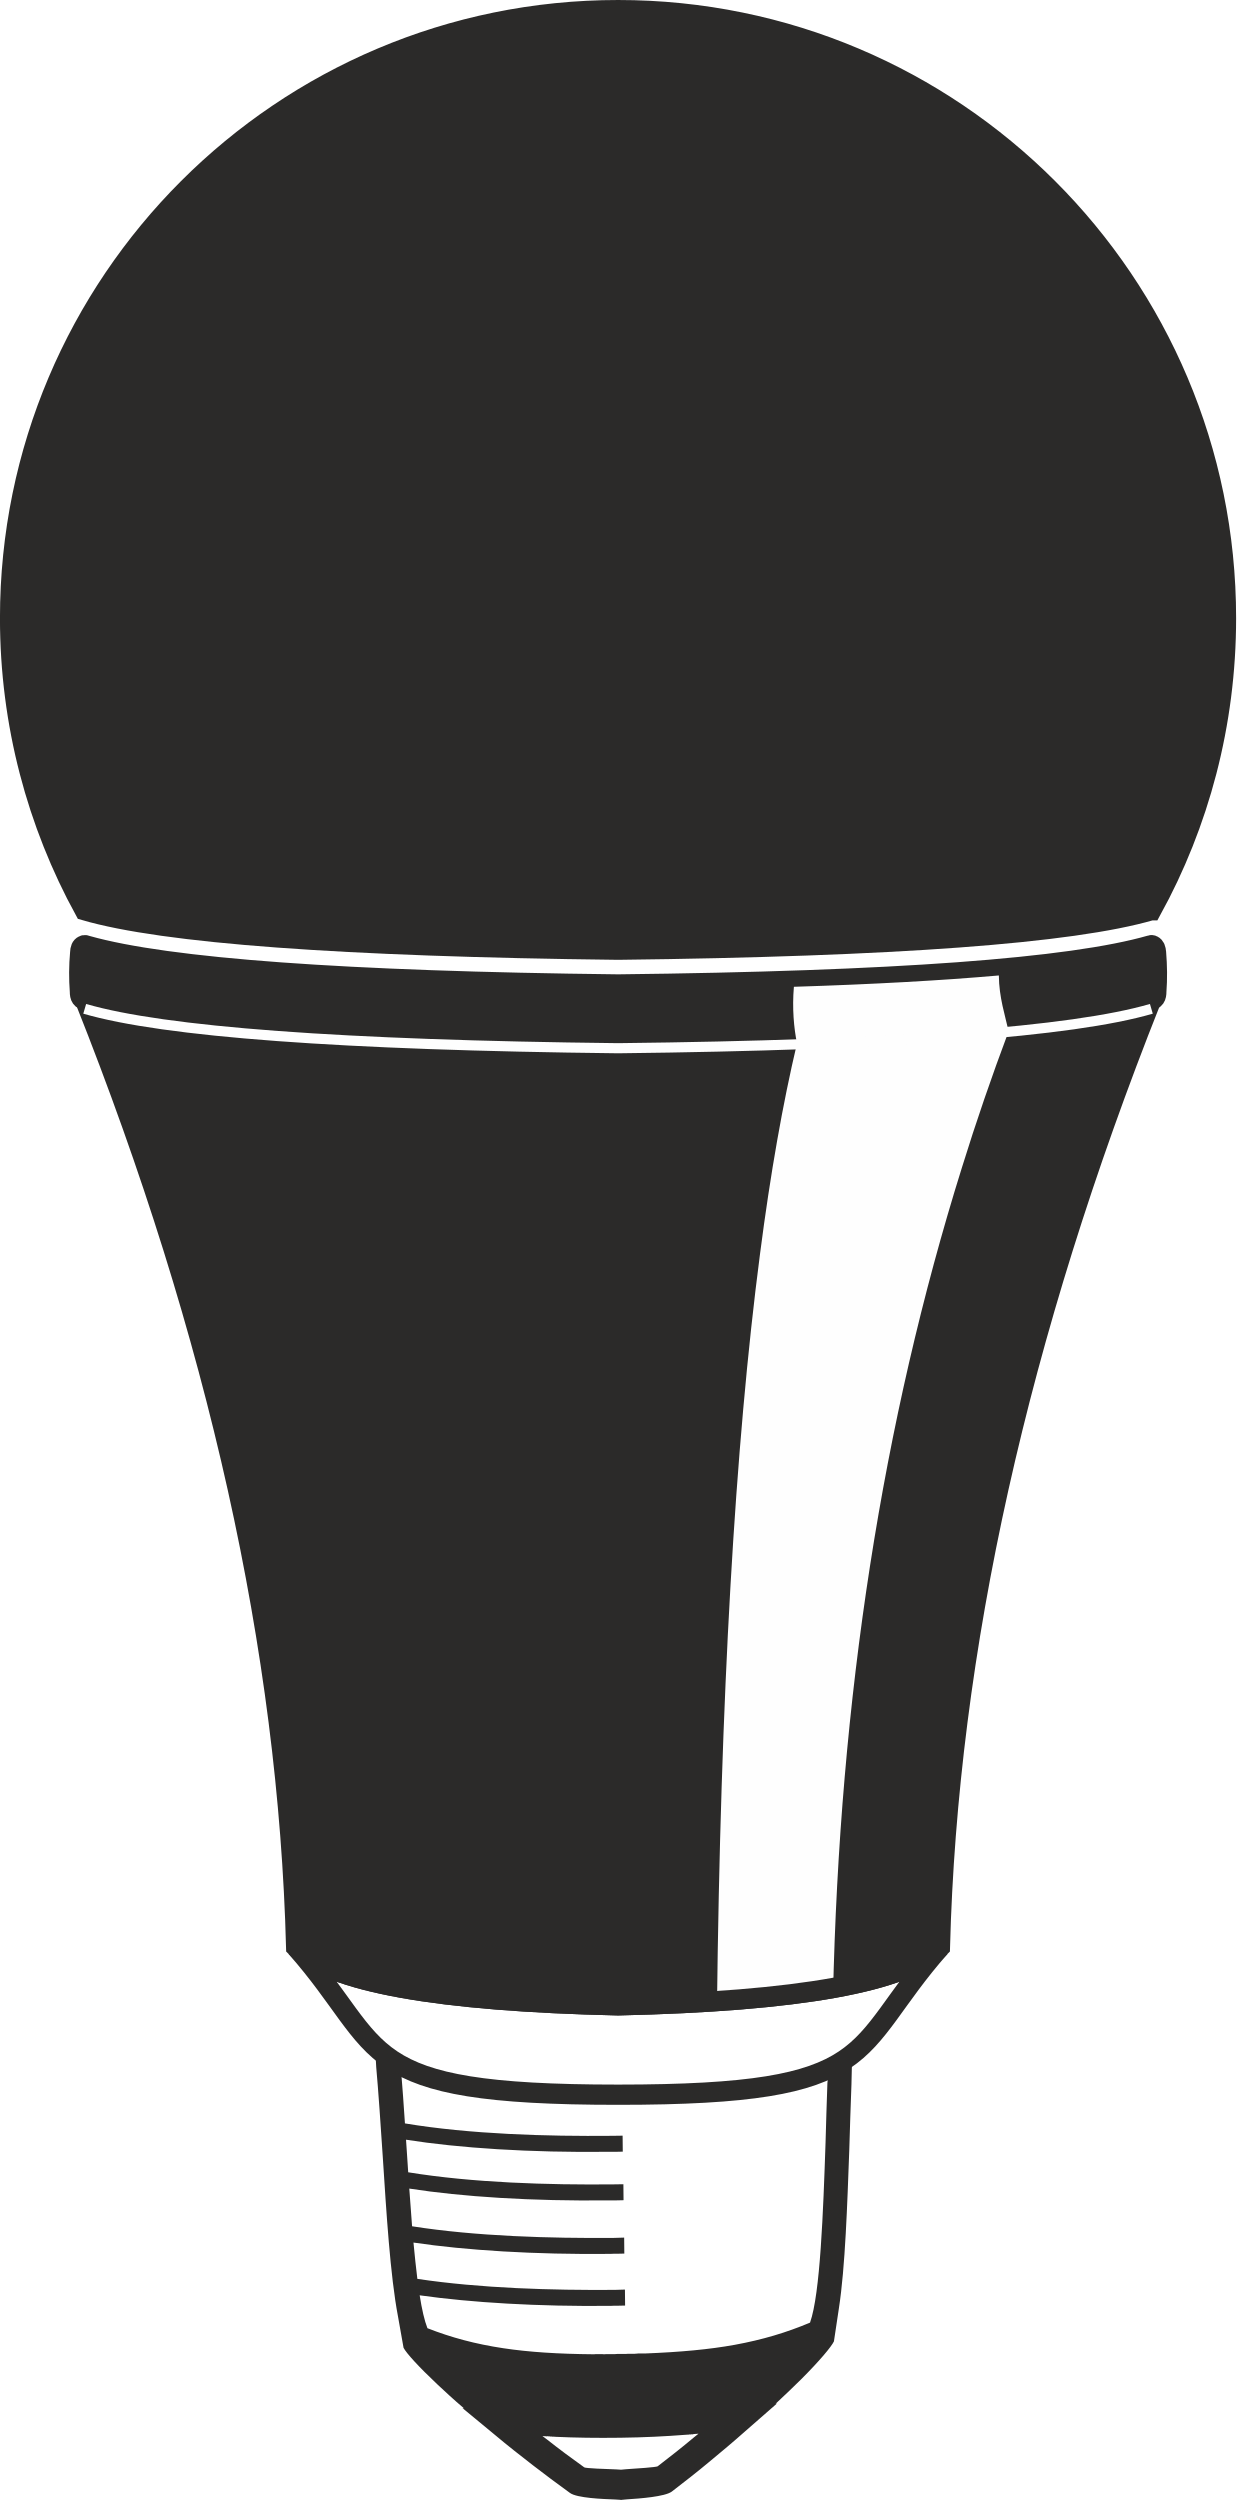
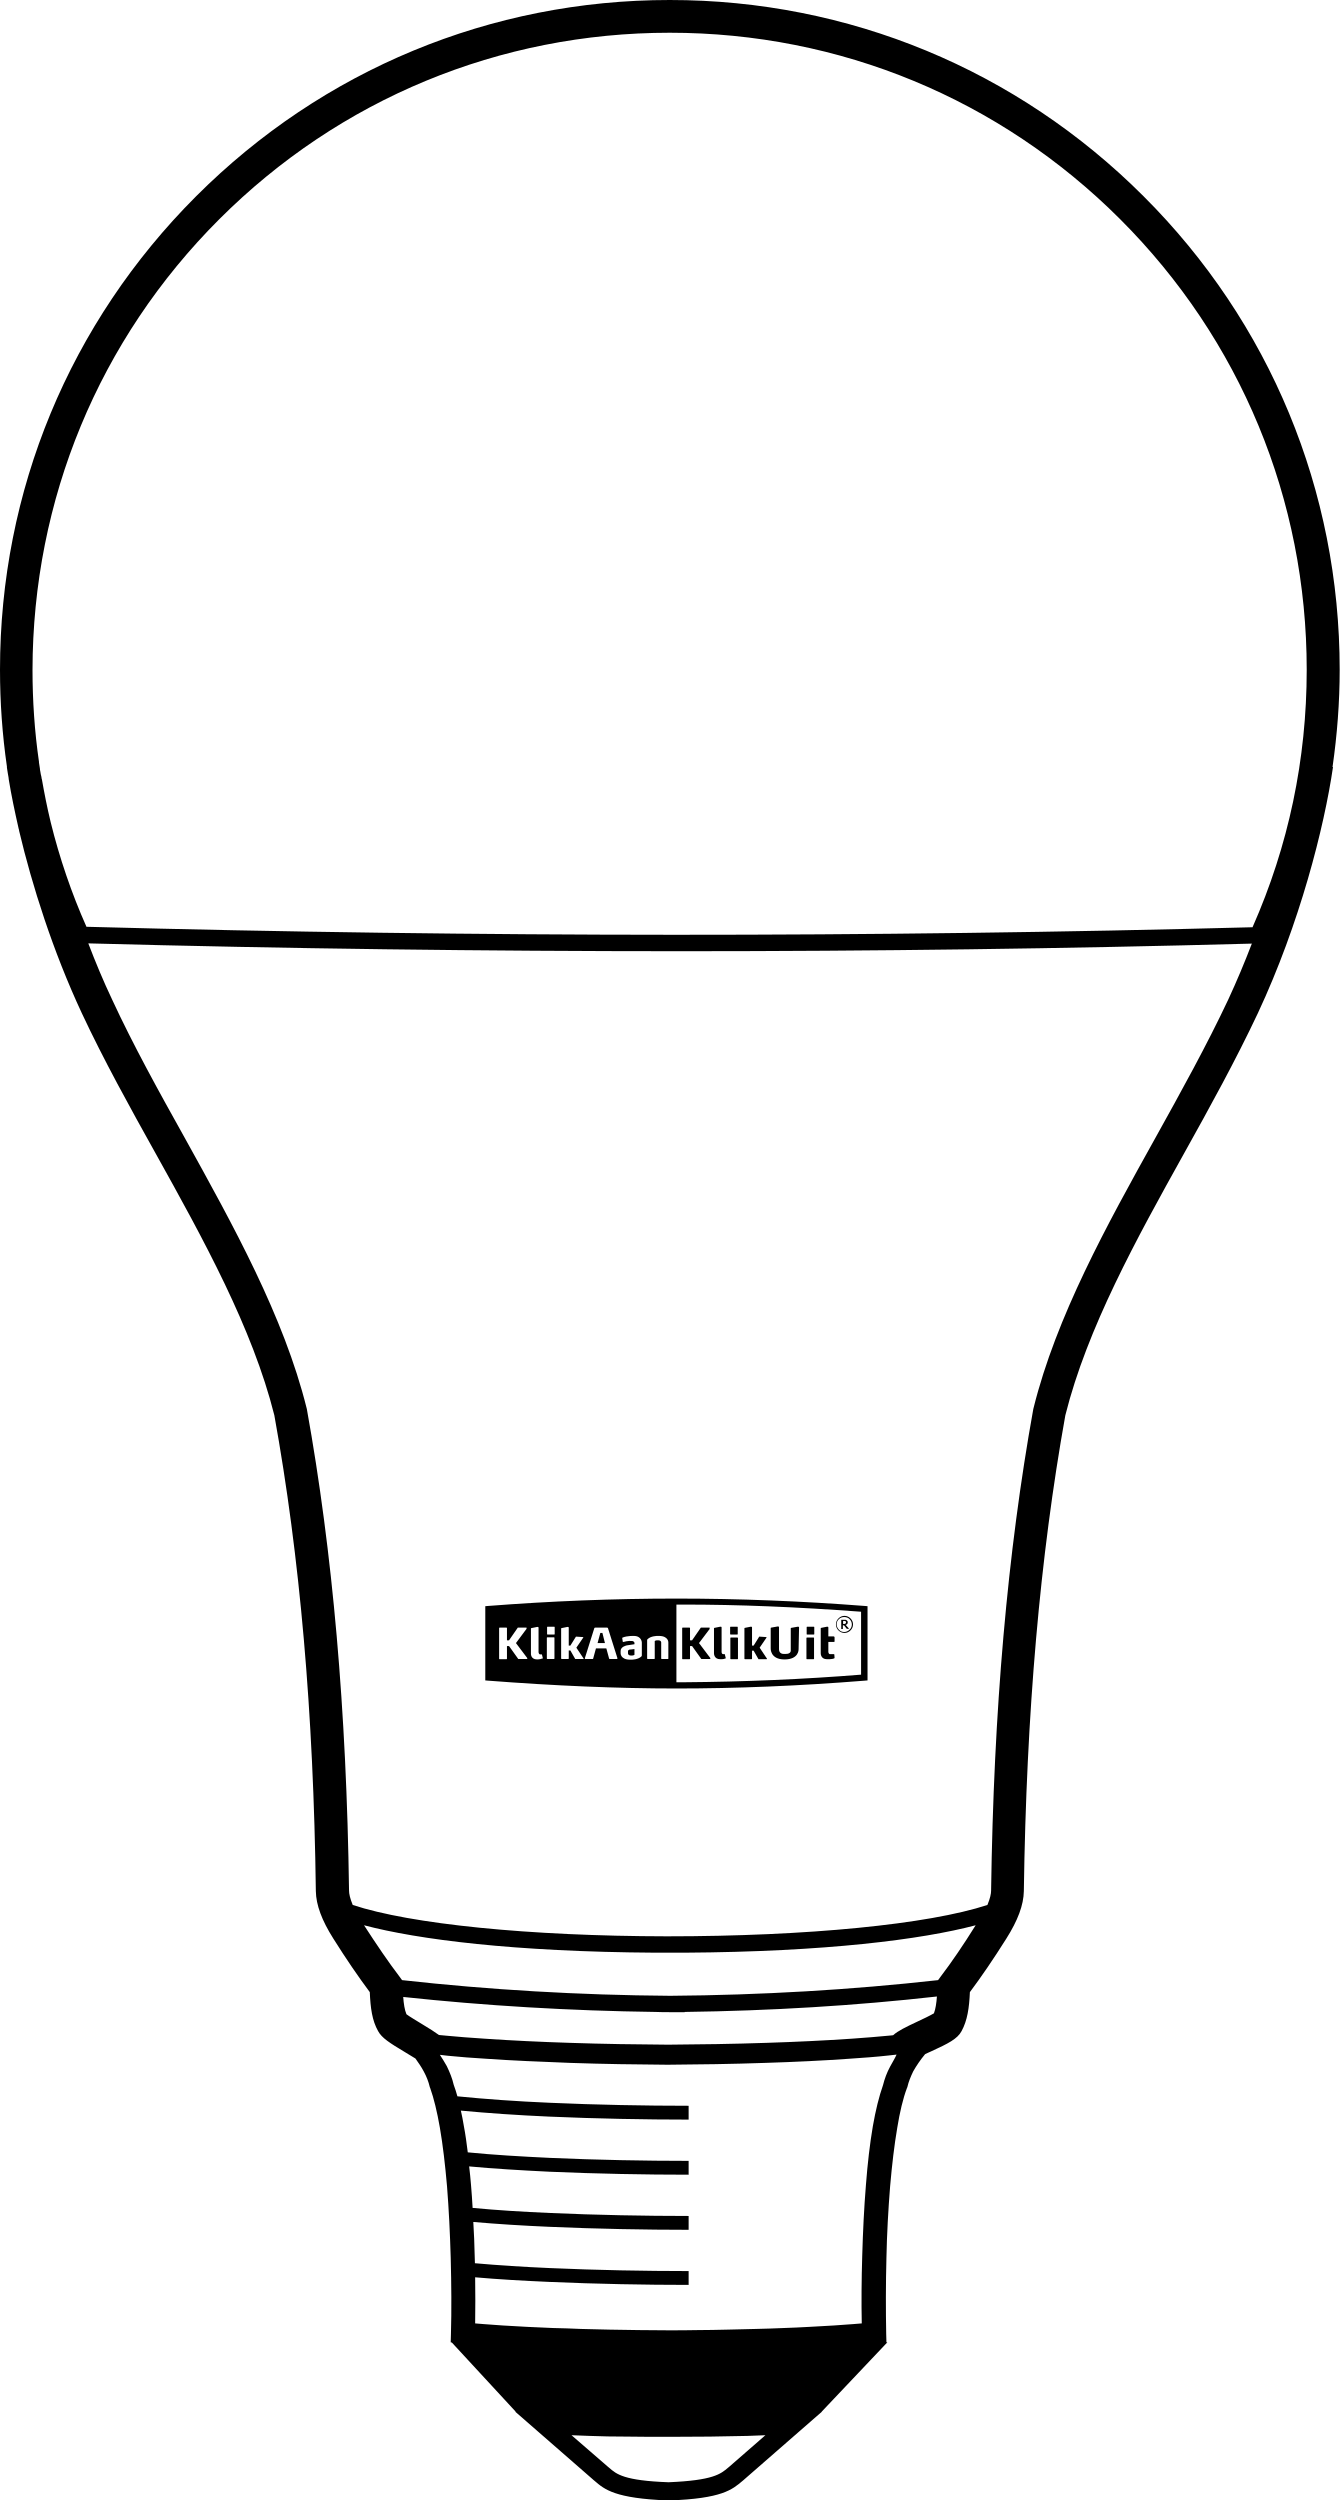
- <svg xmlns="http://www.w3.org/2000/svg" xml:space="preserve" width="122.121mm" height="246.963mm" version="1.1" style="shape-rendering:geometricPrecision; text-rendering:geometricPrecision; image-rendering:optimizeQuality; fill-rule:evenodd; clip-rule:evenodd" viewBox="0 0 7968 16113">
-   <defs>
-     <style type="text/css">
-    
-     .str_3 {stroke:#FEFEFE;stroke-width:65.244}
-     .str_1 {stroke:#FEFEFE;stroke-width:130.489}
-     .str_2 {stroke:#2B2A29;stroke-width:130.489}
-     .str_0 {stroke:#FEFEFE;stroke-width:32.622}
-     .fil_1 {fill:none}
-     .fil_2 {fill:#FEFEFE}
-     .fil_0 {fill:#2B2A29}
-    
-   </style>
-   </defs>
-   <g id="Layer_x0020_1">
-     <path class="fil_0 str_0" d="M4899 8040c-162,1241 -255,2864 -278,4869 289,-18 539,-44 748,-79 42,-1923 318,-3704 831,-5344 92,-298 193,-590 301,-878 -373,34 -828,60 -1364,77 -91,385 -171,837 -238,1355z" />
-     <path class="fil_0 str_0" d="M6501 6608c-22,-99 -53,-212 -54,-351l0 0c-366,32 -806,56 -1321,73 -13,138 -9,257 11,355 536,-17 991,-43 1364,-77 0,0 0,0 0,0z" />
-     <path class="fil_1 str_1" d="M546 6091c511,149 1657,234 3438,254" />
-     <path class="fil_1 str_1" d="M7421 6091c-511,149 -1657,234 -3437,254" />
-     <path class="fil_1 str_1" d="M546 6447c511,149 1657,234 3438,254" />
-     <path class="fil_1 str_1" d="M7421 6447c-511,149 -1657,234 -3437,254" />
-     <path class="fil_1 str_1" d="M7364 6084c2,1 64,9 66,10 14,7 19,22 21,45 7,87 8,170 2,250 0,30 -10,48 -25,56 -3,1 -83,39 -87,40" />
-     <path class="fil_1 str_1" d="M549 6448c857,2154 1310,4188 1360,6103 217,223 909,348 2075,374" />
-     <path class="fil_1 str_1" d="M1909 12551c590,669 363,950 2075,950" />
-     <path class="fil_1 str_1" d="M7418 6448c-856,2154 -1310,4188 -1360,6103 -216,223 -908,348 -2074,374" />
-     <path class="fil_1 str_1" d="M6058 12551c-590,669 -362,950 -2074,950" />
-     <path class="fil_0" d="M4736 15113c-165,30 -352,47 -581,56l-4 0 -9 0 -3 0 -10 0 -4 0 -10 0 -3 0 -10 1 -2 0 -11 1 -3 0 -11 0 -2 0 -12 0 -1 0 -13 0 -2 0 -12 1 -1 0 -13 0 -14 0 -1 0 -13 0 -14 0 -14 1 -1 0 -13 0 -1 0 -13 0 -1 0 -12 0 -2 0 -11 0 -2 0 -12 1 -3 0 -10 -1 -3 0 -10 0 -3 0 -11 0 -3 0 -9 0 -4 0 -9 1 -4 0c-229,-2 -417,-14 -582,-39 -180,-27 -336,-69 -489,-129 -19,-48 -36,-122 -50,-212 333,47 763,73 1232,68l25 -1 24 0 43 -1 -1 -103c-23,1 -45,1 -67,2 -399,3 -865,-10 -1271,-71 -9,-72 -17,-151 -25,-234 337,50 781,78 1268,73l24 -1 24 0 43 -1 -1 -103c-23,1 -45,1 -67,2 -408,3 -887,-10 -1300,-75 -6,-80 -12,-161 -18,-243 340,53 792,82 1289,76l25 0 24 0 43 -1 -1 -103c-23,0 -45,1 -67,1 -415,4 -903,-10 -1320,-78l-10 -151 -4 -59c342,54 801,84 1306,78l24 0 24 0 43 -1 -1 -103c-22,0 -45,1 -67,1 -420,4 -915,-10 -1336,-80 -5,-83 -19,-271 -26,-355 0,-6 -95,-85 -95,-90l-77 -146c0,5 13,225 13,230 12,128 31,405 42,575 23,355 48,766 98,1029l36 203c18,35 97,122 218,236 49,46 106,99 171,154l-9 -1 213 176c75,63 155,126 239,191 76,59 157,119 241,180 46,33 211,39 291,42 12,1 21,1 32,2l6 1 7 -1c10,-1 20,-2 32,-3 80,-5 244,-17 288,-50 83,-64 163,-126 237,-188 81,-67 160,-133 233,-198l208 -182 -9 2c63,-58 118,-112 166,-159 118,-118 193,-208 210,-243l32 -213c41,-265 54,-671 67,-1022 4,-116 9,-312 14,-422 0,-10 5,-206 5,-215l-146 85c-1,7 -14,113 -14,121 -4,100 -9,284 -12,385 -15,442 -34,975 -100,1160 -152,64 -305,110 -485,143zm-236 573l2 0 -31 25c-75,63 -154,125 -232,185 -8,6 -140,15 -205,19l-31 3 -31 -2c-66,-2 -198,-7 -206,-13 -81,-58 -161,-117 -238,-178l-32 -24 2 0 1 0 1 0 1 0 2 0 1 1 1 0 1 0 2 0 1 0 1 0 1 0 2 0 1 0 1 0 2 0 1 1 1 0 1 0 1 0 1 0 1 0 1 0 1 0 1 -1 2 0 1 0 1 0 1 1 2 0 1 0 1 0 2 0 1 0 1 0 1 0 2 0 1 0 1 1 1 0 1 0 1 0 1 0 1 0 2 0 1 0 1 0 2 0 1 0 1 0 1 1 2 0 1 0 2 0 2 0 1 0 1 0 1 0 1 0 1 0 1 0 1 0 2 0 0 1 1 0 1 0 2 0 1 0 1 0c128,6 266,8 419,6 154,-2 291,-9 419,-19l2 0 1 0 1 0 1 0 1 0 1 -1 1 0 1 0 2 0 1 0 1 0 2 0 1 0 1 0 1 0 2 0 1 0 1 -1 1 0 1 0 1 0 6 0 2 0 1 0 1 0 1 -1 3 0 1 0 1 0 2 0 1 0 2 0 1 0 2 0 1 -1 1 0 1 0 1 -1 1 0 1 0 2 0 1 0 1 0 1 0 2 0 1 0 1 -1 1 0 2 0 1 0 1 0 1 0 2 0 1 0 1 0 1 0 2 -1 1 0 1 0 1 0 2 0z" />
-     <path class="fil_0 str_2" d="M7157 6508c96,-18 181,-37 253,-58 34,-9 43,-23 43,-61 6,-80 5,-163 -2,-250 -2,-23 -7,-38 -21,-45 -5,-3 -10,-3 -14,-1 -514,148 -1658,232 -3432,252 -1762,-20 -2902,-103 -3421,-249 -9,-3 -17,-7 -25,-2 -15,7 -20,22 -21,45 -8,87 -8,170 -2,250 0,39 9,52 44,61 71,21 156,40 252,58 595,111 1652,176 3173,193 1520,-17 2578,-82 3173,-193z" />
-     <path class="fil_0 str_2" d="M3984 65c-2164,0 -3919,1755 -3919,3919 0,682 175,1324 481,1883 511,149 1657,233 3438,254 1778,-21 2923,-105 3435,-254 1,0 2,0 2,0 307,-559 481,-1201 481,-1883 0,-2164 -1754,-3919 -3918,-3919z" />
-     <path class="fil_0 str_2" d="M3984 6701c-1777,-20 -2922,-105 -3435,-253 0,0 1,1 1,2 856,2153 1309,4187 1359,6101 217,223 909,348 2075,374 1166,-26 1858,-151 2074,-374 50,-1914 504,-3948 1360,-6101 0,-1 0,-2 0,-2 -512,148 -1657,233 -3434,253z" />
-     <path class="fil_2" d="M4899 8079c-162,1241 -255,2864 -278,4869 289,-18 539,-44 748,-79 42,-1923 318,-3704 831,-5344 92,-297 193,-590 301,-878 -373,34 -828,60 -1364,78 -91,384 -171,836 -238,1354z" />
-     <path class="fil_2" d="M6501 6647c-22,-99 -62,-220 -63,-360l0 0c-365,32 -806,57 -1321,73 -12,139 0,266 20,365 536,-18 991,-44 1364,-78 0,0 0,0 0,0z" />
-     <path class="fil_1 str_2" d="M3984 12925c-1166,-26 -1858,-151 -2075,-374 590,669 363,950 2075,950 1712,0 1484,-281 2074,-950 -216,223 -908,348 -2074,374z" />
-     <path class="fil_1 str_3" d="M546 6502c511,149 1657,234 3438,254 1780,-20 2926,-105 3437,-254" />
+ <svg xmlns="http://www.w3.org/2000/svg" version="1.1" id="Layer_1" x="0px" y="0px" viewBox="0 0 581.1 1084.4" style="enable-background:new 0 0 581.1 1084.4;" xml:space="preserve">
+   <g>
+     <polygon points="260.4,708.3 259.2,712.7 262.4,712.7 261.3,708.3  " />
+     <path d="M272.4,716.2v1c0,0,0,0.9,1.3,0.9c0,0,1,0.1,1.5-0.3v-2.5l-1.7,0.2C273.4,715.4,272.4,715.6,272.4,716.2z" />
+     <path d="M293.4,693.4c-27.2,0-54.7,1.1-81.7,3.2l-1.2,0.1v32.2l1.2,0.1c28.5,2.2,56,3.4,81.7,3.4c25.7,0,53.2-1.1,81.7-3.4l1.2-0.1   v-32.2l-1.2-0.1C348,694.5,320.5,693.4,293.4,693.4z M228.7,719.6L228.7,719.6h-3.9l-4-5.6h-0.9v5.5c0,0.1-0.1,0.2-0.2,0.2h-3   c-0.1,0-0.2-0.1-0.2-0.2v-13.3c0-0.1,0.1-0.2,0.2-0.2h3c0.1,0,0.2,0.1,0.2,0.2v5.3h0.9l3.8-5.5h3.8v0.5l-4.6,6.2l4.9,6.5V719.6z    M235.2,719.4c-0.9,0.4-2.2,0.4-2.2,0.4c-2.9,0-2.7-2.6-2.7-2.6v-10.8c0-0.1,0.1-0.2,0.2-0.2l0,0l2.5-0.5h0.2   c0.4,0,0.4,0.2,0.4,0.4v10.6c0,0,0.1,0.9,0.7,0.9h0.5c0.2,0,0.3,0,0.3,0.2l0.4,1.6C235.4,719.3,235.4,719.4,235.2,719.4z    M237.3,705.8c0-0.1,0.1-0.2,0.2-0.2h2.9c0.1,0,0.2,0.1,0.2,0.2v3c0,0.1-0.1,0.2-0.2,0.2h-2.9c-0.1,0-0.2-0.1-0.2-0.2V705.8z    M240.5,719.4c0,0.1-0.1,0.2-0.2,0.2h-2.9c-0.1,0-0.2-0.1-0.2-0.2v-9c0-0.1,0.1-0.2,0.2-0.2h2.9c0.1,0,0.2,0.1,0.2,0.2V719.4z    M253,719.6h-3.5l-2.1-3.7h-0.7v3.5c0,0.1-0.1,0.2-0.2,0.2h-2.9c0,0-0.2-0.1-0.2-0.2V717v-10.6c0-0.1,0.1-0.2,0.2-0.2l0,0l2.5-0.5   h0.2c0.4,0,0.4,0.2,0.4,0.4v7.4v0.3h0.7l2.3-3.7c0,0,0.1-0.2,0.2-0.2l3,0.2c0.2,0,0.1,0.2,0.1,0.2l-3,4.4l3.2,4.8   C253.2,719.6,253,719.6,253,719.6z M267.6,719.6h-3.2c0,0-0.1,0-0.2-0.2L263,715h-4.5l-1.2,4.4c0,0.2-0.2,0.2-0.2,0.2h-3.2   c0,0-0.3,0-0.2-0.4l4.1-13c0.2-0.2,0.2-0.2,0.4-0.2h5.1c0.2,0,0.2,0,0.4,0.2l4.1,13C267.9,719.6,267.6,719.6,267.6,719.6z    M278.4,718L278.4,718c0,0.4-0.2,0.5-0.2,0.5c-1.4,1.4-4.2,1.4-4.2,1.4h-0.7c-4.2,0-4.1-2.8-4.1-2.8v-1c0-1.9,2.7-2.4,2.7-2.4   l3.3-0.5v-0.5c0-0.8-1-0.9-1-0.9c-1.8-0.2-3.7,0.4-3.7,0.4c-0.5,0.1-0.4-0.3-0.4-0.3l-0.2-1.3c0-0.3,0.2-0.3,0.2-0.3   c1.9-0.8,4.8-0.7,4.8-0.7c3.5,0,3.5,2.9,3.5,2.9L278.4,718L278.4,718z M289.8,719.6L289.8,719.6H287c-0.1,0-0.2-0.1-0.2-0.2v-7   c0,0,0-0.9-1.3-0.9c0,0-1-0.1-1.5,0.3v7.1v0.5c0,0.1-0.1,0.2-0.2,0.2h-2.9c-0.1,0-0.2-0.1-0.2-0.2v-1.3v-6.6c0-0.4,0.2-0.5,0.2-0.5   c1.4-1.4,4.2-1.4,4.2-1.4h0.7c4.2,0,4.1,2.8,4.1,2.8v5.9v1.1C289.9,719.6,289.8,719.6,289.8,719.6z M293.4,729.7V696h3.2   c23.5,0,48.7,1,76.9,3.1v27.3c-24.8,2-50.7,3.1-76.9,3.3L293.4,729.7L293.4,729.7z" />
+     <path d="M332.5,710.3c0,0,0-0.1-0.1-0.2l-3-0.2c-0.2,0-0.2,0.2-0.2,0.2l-2.3,3.7h-0.7V706c0-0.2,0-0.4-0.4-0.4h-0.2l-2.5,0.5l0,0   c-0.1,0-0.2,0.1-0.2,0.2V717v2.5c0,0.1,0.2,0.2,0.2,0.2h2.9c0.1,0,0.2-0.1,0.2-0.2V716h0.7l2.1,3.7h3.5c0,0,0.2,0,0.2-0.2l-3.2-4.8   L332.5,710.3z" />
+     <path d="M307.8,706.6V706H304l-3.8,5.5h-0.9v-5.3c0-0.1-0.1-0.2-0.2-0.2h-3c-0.1,0-0.2,0.1-0.2,0.2v13.3c0,0.1,0.1,0.2,0.2,0.2h3   c0.1,0,0.2-0.1,0.2-0.2V714h0.9l4,5.6h3.9v-0.4l-4.9-6.5L307.8,706.6z" />
+     <path d="M316.9,709h2.9c0.1,0,0.2-0.1,0.2-0.2v-3c0-0.1-0.1-0.2-0.2-0.2h-2.9c-0.1,0-0.2,0.1-0.2,0.2v3   C316.8,709,316.9,709,316.9,709z" />
+     <path d="M319.8,710.3H317c-0.1,0-0.2,0.1-0.2,0.2v9c0,0.1,0.1,0.2,0.2,0.2h2.9c0.1,0,0.2-0.1,0.2-0.2v-9   C320,710.3,319.9,710.3,319.8,710.3z" />
+     <path d="M314.2,717.5h-0.5c-0.7,0-0.7-0.9-0.7-0.9V706l0,0c0-0.2,0-0.4-0.4-0.4h-0.2l-2.5,0.5l0,0c-0.1,0-0.2,0.1-0.2,0.2v10.8   c0,0-0.1,2.6,2.7,2.6c0,0,1.3,0.1,2.2-0.3c0.2,0,0.2-0.2,0.2-0.2l-0.4-1.6C314.5,717.5,314.3,717.5,314.2,717.5z" />
+     <path d="M367.5,704.4c0.2-0.2,0.2-0.4,0.2-0.7c0-0.2,0-0.4-0.1-0.5s-0.2-0.3-0.4-0.4c-0.2-0.1-0.3-0.2-0.5-0.2s-0.4,0-0.6,0h-1.2v4   h0.7V705h0.5l1.2,1.5h1l-1.5-1.7C367.2,704.7,367.4,704.6,367.5,704.4z M366.5,704.4c-0.1,0-0.2,0-0.4,0h-0.4v-1.3h0.5   c0.1,0,0.2,0,0.3,0c0.1,0,0.2,0,0.2,0.1c0.1,0.1,0.1,0.1,0.2,0.2c0,0.1,0.1,0.2,0.1,0.3s0,0.2-0.1,0.3c0,0.1-0.1,0.2-0.2,0.2   C366.7,704.3,366.6,704.4,366.5,704.4z" />
+     <path d="M368.9,702c-0.7-0.7-1.6-1.1-2.6-1.1s-1.9,0.4-2.6,1.1c-0.7,0.7-1.1,1.6-1.1,2.6s0.4,1.9,1.1,2.6c0.7,0.7,1.6,1.1,2.6,1.1   s1.9-0.4,2.6-1.1c0.7-0.7,1.1-1.6,1.1-2.6S369.6,702.7,368.9,702z M368.5,706.9c-0.6,0.6-1.4,1-2.3,1s-1.7-0.3-2.3-1   c-0.6-0.6-1-1.4-1-2.3c0-0.9,0.3-1.7,1-2.3c0.6-0.6,1.4-0.9,2.3-0.9s1.7,0.3,2.3,0.9c0.6,0.6,1,1.4,1,2.3S369.2,706.3,368.5,706.9z   " />
+     <path d="M350.1,709h2.9c0.1,0,0.2-0.1,0.2-0.2v-3c0-0.1-0.1-0.2-0.2-0.2h-2.9c-0.1,0-0.2,0.1-0.2,0.2v3   C349.9,709,350,709,350.1,709z" />
+     <path d="M352.9,710.3H350c-0.1,0-0.2,0.1-0.2,0.2v9c0,0.1,0.1,0.2,0.2,0.2h2.9c0.1,0,0.2-0.1,0.2-0.2v-9   C353.1,710.3,353,710.3,352.9,710.3z" />
+     <path d="M361.9,717.7c0-0.2-0.2-0.2-0.3-0.2H360c-0.6,0-0.7-0.9-0.7-0.9v-4.4h2.3c0.2,0,0.4,0,0.4-0.2v-1.8c0-0.2-0.2-0.4-0.4-0.4   h-2.3V706c0-0.2,0-0.4-0.4-0.4h-0.2l-2.5,0.5l0,0c-0.1,0-0.2,0.1-0.2,0.2v10.8c0,0-0.1,2.6,2.7,2.6c0,0,2.3,0.1,3.2-0.4h-0.1   c0.2,0,0.2-0.2,0.2-0.2L361.9,717.7L361.9,717.7z" />
+     <path d="M346.6,706c0-0.2,0-0.4-0.4-0.4H346l-2.8,0.5l0,0c-0.1,0-0.2,0.1-0.2,0.2v9.7c0,0,0.1,1.4-2.1,1.4h-1c0,0-2,0.1-2-2v-9.5   c0-0.2,0-0.4-0.4-0.4h-0.2l-2.8,0.5l0,0c-0.1,0-0.2,0.1-0.2,0.2v8.8c0,0-0.3,4.8,6,4.8s6.1-4.4,6.1-4.4L346.6,706L346.6,706z" />
+     <path d="M581.1,290.5c0-77.6-30.2-150.6-85.1-205.4C441.1,30.2,368.1,0,290.5,0S140,30.2,85.1,85.1S0,212.9,0,290.5   c0,14.1,1,28.2,3,42v0.1l0,0c0,0,0,0,0,0.1v0.2c0,0.2,0.1,0.5,0.1,0.7c0.1,0.6,0.2,1.3,0.3,1.9s0.2,1.1,0.3,1.7   c0,0.3,0.1,0.6,0.1,0.9c1.1,6.8,2.6,13.9,4.3,21.4c0.1,0.3,0.2,0.6,0.2,0.9c5.6,23.6,14.6,52.1,27.2,79.1   c9.5,20.3,20.9,40.9,32,60.8c20.7,37.2,42,75.7,51.5,113.6c11.1,61.4,17,128.9,18,206.4c0.1,6,2.6,12.7,7.6,20.6   c5.6,8.9,10.8,16.5,15.8,23.2c0.3,6.9,1,12.3,3.6,16.9c1.6,3,5.1,5.2,11.6,9.1c1.4,0.8,3.2,1.9,4.6,2.8c1.3,1.8,2.6,3.7,3.6,5.6   c1.2,2.2,2.1,4.5,2.6,6.7l0.1,0.3l0.1,0.2c1.6,4.5,3,10.3,4.2,17.2c1.3,7.5,2.3,16.2,3.1,25.4c0.8,10.1,1.3,20.6,1.6,31   c0.3,11.5,0.4,22.9,0.1,33.1l-0.1,3.6l0.5,0.1l27.7,30h-0.2l9.4,8.2l24.3,21.2l0.1,0.1l0.6,0.5c4.4,3.8,8.9,7.6,31.9,8.5h0.4   c23-0.8,27.4-4.7,31.9-8.5l0.6-0.5l0.1-0.1l24.3-21.2l9.4-8.2h-0.1l28.5-30.1c-0.1,0-0.2,0-0.4,0l-0.1-3.6   c-0.2-10.2-0.2-21.6,0.1-33.1c0.2-10.3,0.8-20.9,1.6-31c0.8-9.2,1.8-17.8,3.1-25.4c1.1-6.8,2.5-12.7,4.2-17.2l0.1-0.2l0.1-0.3   c0.5-2.2,1.4-4.4,2.5-6.7c1.4-2.5,3.2-5.1,5.1-7.4l0.1-0.1c0.9-0.4,1.8-0.9,2.6-1.2c7.4-3.4,11.4-5.4,13.2-8.8   c2.5-4.6,3.3-10,3.6-16.9c5-6.7,10.2-14.3,15.8-23.2c5-7.9,7.5-14.6,7.6-20.6c1.1-77.5,7-145,18-206.4   c9.5-37.9,30.8-76.4,51.5-113.6c11.1-19.9,22.5-40.6,32-60.8c18.2-38.9,28.8-80.7,32.6-106.8H578   C580,318.8,581.1,304.7,581.1,290.5z M95.1,95.1c52.2-52.2,121.6-80.9,195.4-80.9s143.2,28.7,195.4,80.9s80.9,121.6,80.9,195.4   c0,38.9-7.9,76.4-23.5,111.7c-165.1,4.4-335.1,4.4-505.8-0.2C31,387.4,25.8,372.1,22,356.7c-1.6-6.6-2.8-12.8-3.8-18.5   c0-0.1,0-0.2-0.1-0.3c-0.1-0.7-0.2-1.4-0.4-2c-0.1-0.4-0.1-0.8-0.2-1.2c-0.1-0.5-0.2-0.9-0.2-1.4c-0.1-0.9-0.3-1.8-0.4-2.6l0,0   v-0.3c-1.9-13.1-2.8-26.5-2.8-39.8C14.2,216.7,42.9,147.3,95.1,95.1z M284.4,872.7L284.4,872.7c2.1,0.1,4.2,0.1,6.3,0.1   c2.1,0,4.2,0,6.3,0v-0.1c37.2-0.5,73.9-2.7,109.4-6.7c-0.2,2.8-0.6,5.5-1.3,7.3c-1.5,0.9-5,2.6-7.2,3.6c-5.1,2.4-8.4,4-10.5,5.9   c-0.3,0-0.6,0.1-0.9,0.1c-5.3,0.5-11,1-17,1.4c-11.7,0.8-24.3,1.4-36.9,1.8c-14.6,0.5-29.2,0.7-42.8,0.8   c-13.5-0.1-28.3-0.3-42.8-0.8c-12.6-0.4-25.2-1-36.8-1.8c-6-0.4-11.6-0.8-16.6-1.3c-1.1-0.1-2.1-0.2-3.2-0.3   c-1.8-1.3-4.1-2.8-7.3-4.7c-2.1-1.3-5.5-3.3-6.8-4.3c-0.8-1.9-1.2-4.6-1.4-7.5C210.4,870,247.1,872.2,284.4,872.7z M316.4,1069.9   l-0.6,0.5c-3.2,2.7-6.4,5.5-25.8,6.3c-19.4-0.7-22.6-3.5-25.8-6.3l-0.6-0.5l-15.7-13.6c2.4,0.1,5.1,0.2,7.9,0.3   c5,0.2,10.4,0.3,16.3,0.3c5.7,0.1,11.8,0.1,17.9,0.1s12.2-0.1,17.9-0.1c5.8-0.1,11.3-0.2,16.3-0.3c2.8-0.1,5.4-0.2,7.8-0.3   L316.4,1069.9z M386.1,896.4c-1.4,2.6-2.4,5.3-3.1,8.1c-1.7,4.8-3.2,10.9-4.4,17.8c-1.3,7.6-2.3,16.3-3,25.5   c-0.8,9.7-1.3,20.2-1.6,30.7c-0.3,10.1-0.4,20.1-0.2,29.3l-3.7,0.3c-3,0.2-5.7,0.4-8.4,0.6c-3.6,0.2-7.2,0.4-10.6,0.6   c-3.8,0.2-7.5,0.4-11.1,0.5c-4.2,0.2-8.2,0.3-12.1,0.4c-4.2,0.1-8.4,0.2-12.4,0.3c-4.4,0.1-8.7,0.2-12.8,0.2   c-4.4,0.1-8.7,0.1-12.8,0.1c-4.1,0-8.4-0.1-12.8-0.1c-4.1-0.1-8.4-0.1-12.8-0.2c-4.1-0.1-8.2-0.2-12.4-0.3   c-3.9-0.2-7.9-0.3-12.1-0.4c-3.6-0.2-7.3-0.3-11.1-0.5c-3.4-0.2-6.9-0.4-10.6-0.6c-2.6-0.2-5.4-0.4-8.3-0.6l-3.7-0.3   c0.1-6.4,0.1-13.1,0-20c10,0.9,20.9,1.5,32.1,2c20.6,0.9,42,1.3,60.5,1.3v-6c-18.7,0-40-0.4-60.2-1.3c-11.4-0.5-22.4-1.2-32.5-2.1   c0-1.1-0.1-2.2-0.1-3.2c-0.1-4.9-0.3-9.9-0.6-14.7c10.2,0.9,21.4,1.6,32.9,2.1c20.6,0.9,42,1.3,60.5,1.3v-6   c-18.7,0-40-0.4-60.2-1.3c-11.7-0.5-23.1-1.2-33.5-2.2c-0.2-3.4-0.4-6.7-0.7-10c-0.2-2.7-0.5-5.4-0.8-8c10.6,1,22.5,1.7,34.7,2.3   c20.6,0.9,42,1.3,60.5,1.3v-6c-18.7,0-40-0.4-60.2-1.3c-12.5-0.6-24.7-1.3-35.6-2.4c-0.5-4-1-7.8-1.7-11.4   c-0.4-2.4-0.8-4.6-1.3-6.7c11.6,1.1,24.7,2,38.3,2.6c20.6,0.9,42,1.3,60.5,1.3v-6c-18.7,0-40-0.4-60.2-1.3   c-14.3-0.6-28.1-1.6-40.1-2.8c-0.5-1.8-1-3.4-1.6-5c-0.6-2.7-1.7-5.4-3-8.1c-0.9-1.7-2-3.3-3-4.9l3.4,0.4c5.3,0.5,10.9,1,16.6,1.3   c11.2,0.8,23.7,1.3,36.5,1.8c14.3,0.5,28.8,0.7,42.2,0.8h0.1c13.5-0.1,28-0.3,42.3-0.8c12.8-0.4,25.3-1,36.5-1.8   c5.9-0.4,11.6-0.8,16.9-1.4l3.6-0.4C388.1,893,387,894.7,386.1,896.4z M408,857.4l-1.1,1.5c-37.6,4.2-76.6,6.5-116.2,6.8   c-39.6-0.3-78.6-2.6-116.3-6.8l-1.1-1.5c-4.8-6.3-9.9-13.8-15.4-22.3c23.4,6.2,65,11.5,126.4,11.9l0,0c2.1,0,4.1,0,6.2,0h0.1h0.1   c2,0,4.1,0,6.2,0l0,0c61.3-0.4,102.9-5.7,126.3-11.9C417.9,843.6,412.8,851.1,408,857.4z M501.2,493.5   c-21.2,38.1-43,77.5-52.9,117.3l-0.1,0.4C437,673.4,431,741.8,429.9,820.1c0,1.3-0.4,3.3-1.6,6.2c-25.6,8.4-78.1,13.6-139.1,13.6   c-59.8-0.1-111.1-5.3-136.2-13.6c-1.2-2.9-1.6-4.9-1.6-6.2c-1.1-78.4-7.1-146.7-18.3-208.9l-0.1-0.4   c-9.9-39.8-31.8-79.2-52.9-117.3c-11-19.7-22.3-40.1-31.5-60c-3.8-8-7.2-16.2-10.3-24.3c86.1,2.3,172.1,3.4,257.4,3.4   c83.3,0,165.9-1.1,247.3-3.3c-3.1,8.1-6.5,16.2-10.2,24.2C523.5,453.3,512.2,473.7,501.2,493.5z" />
  </g>
</svg>
